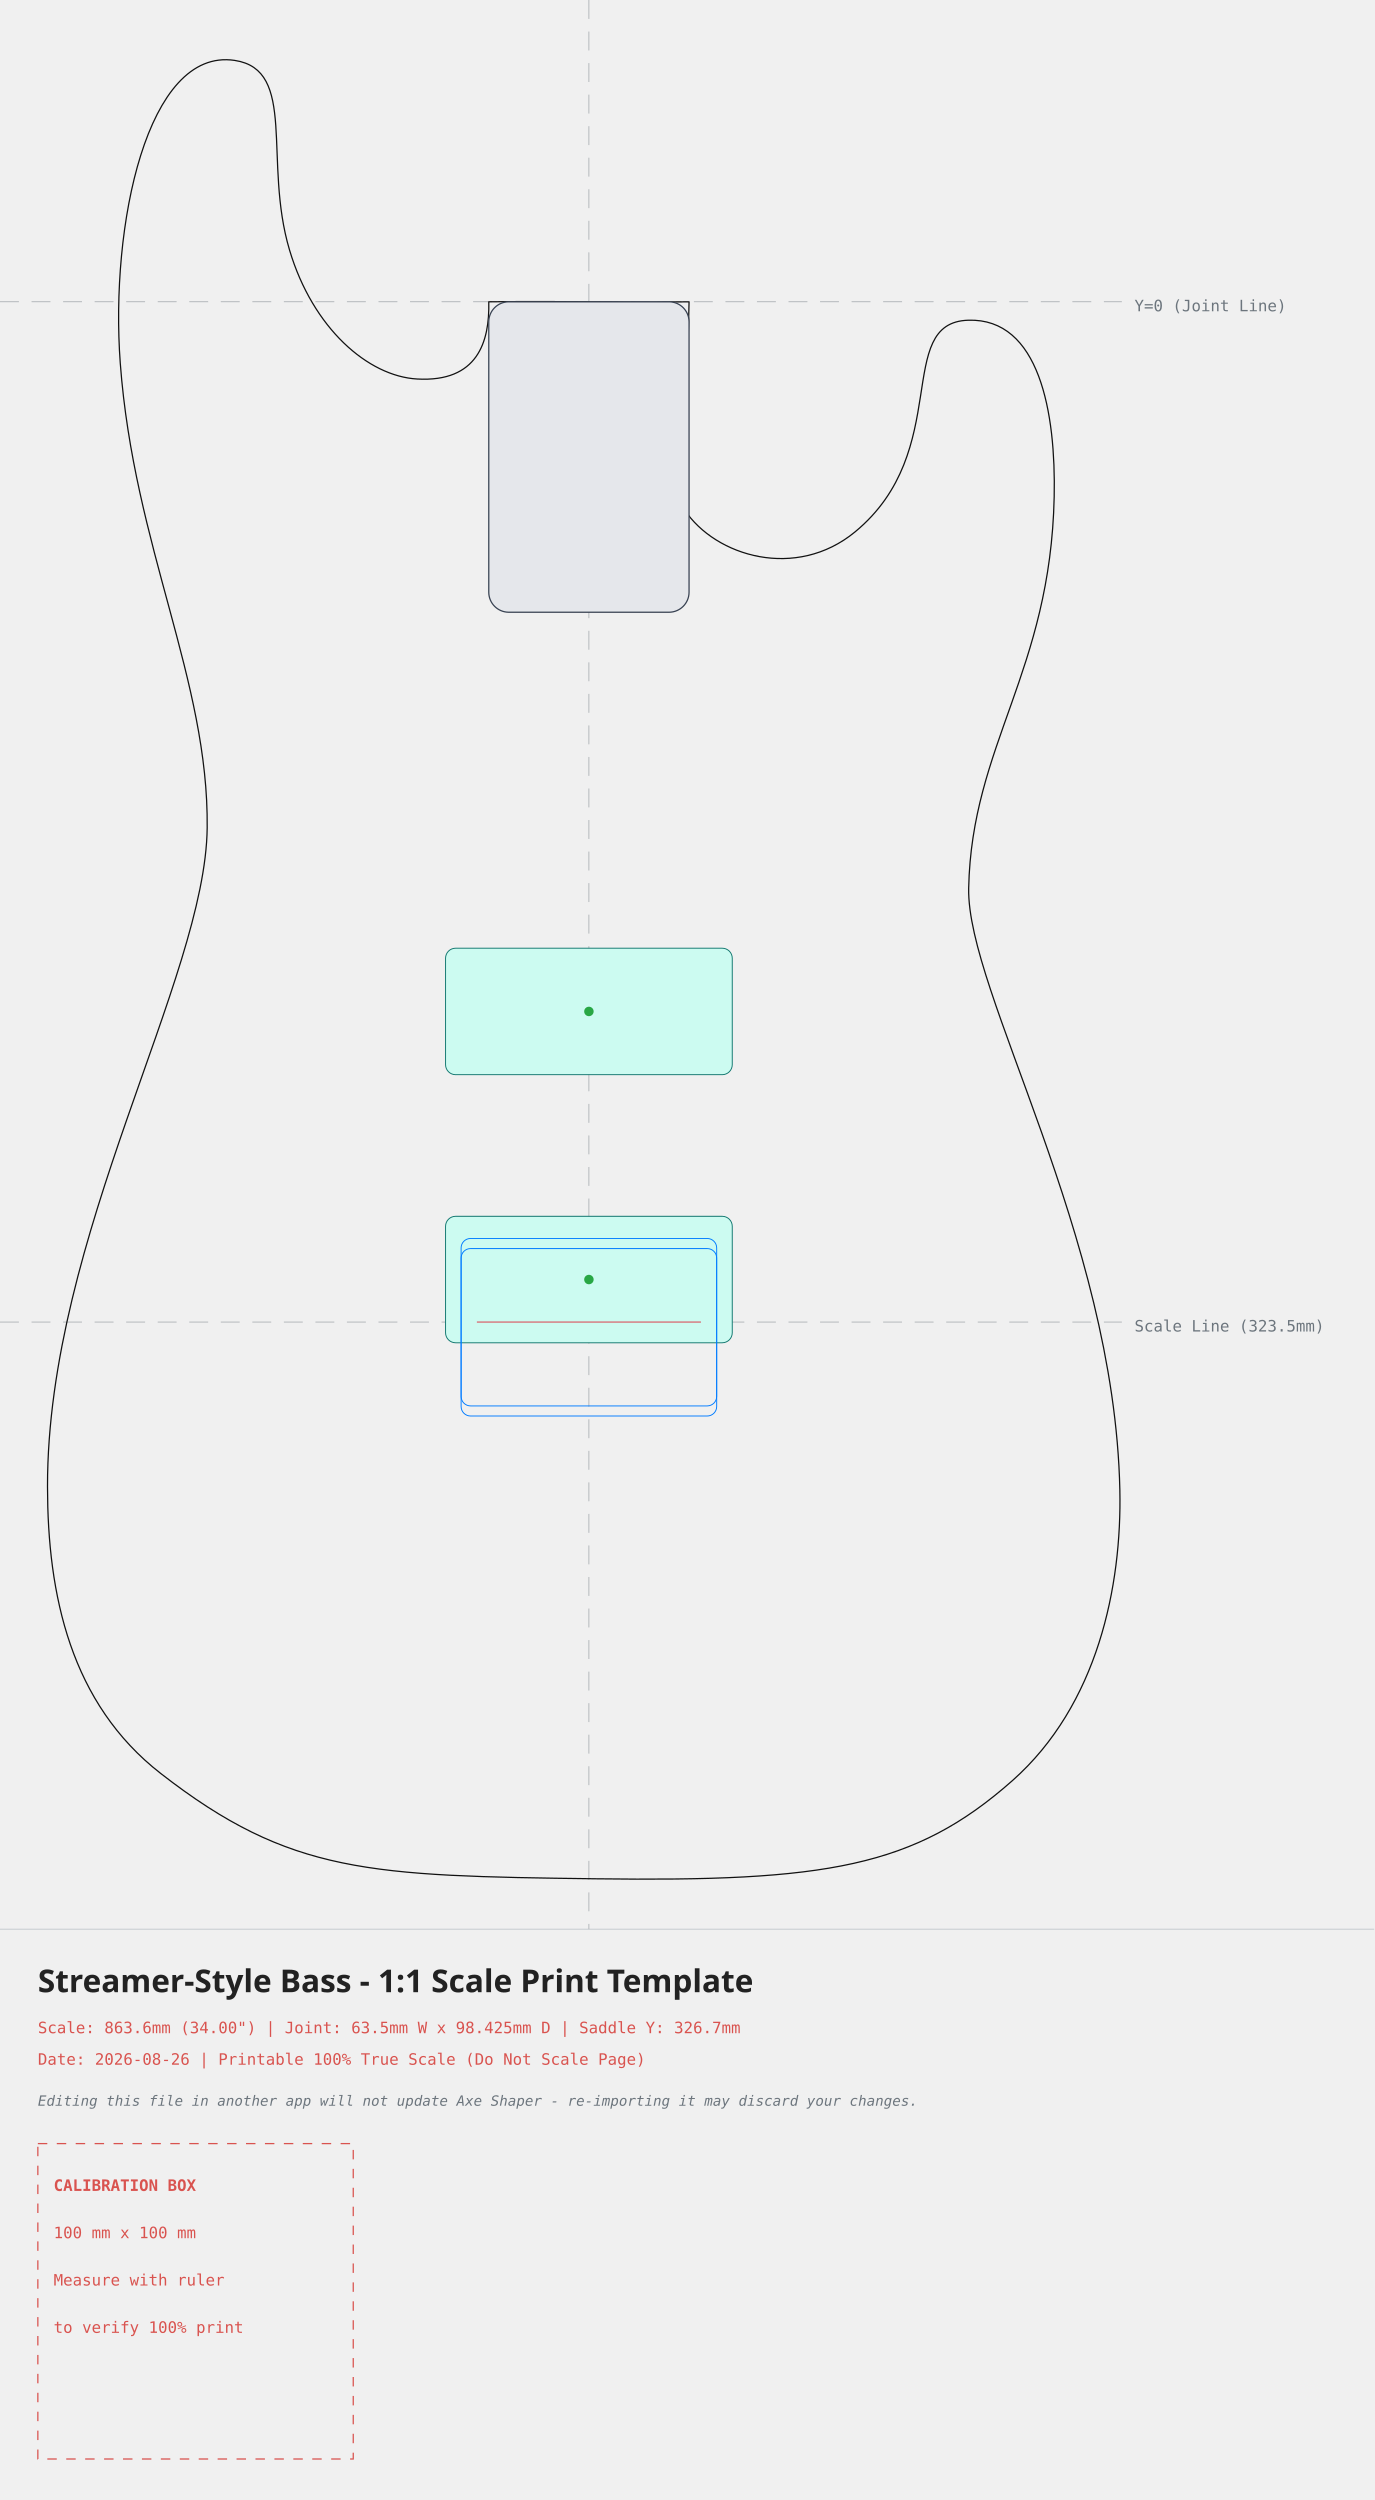
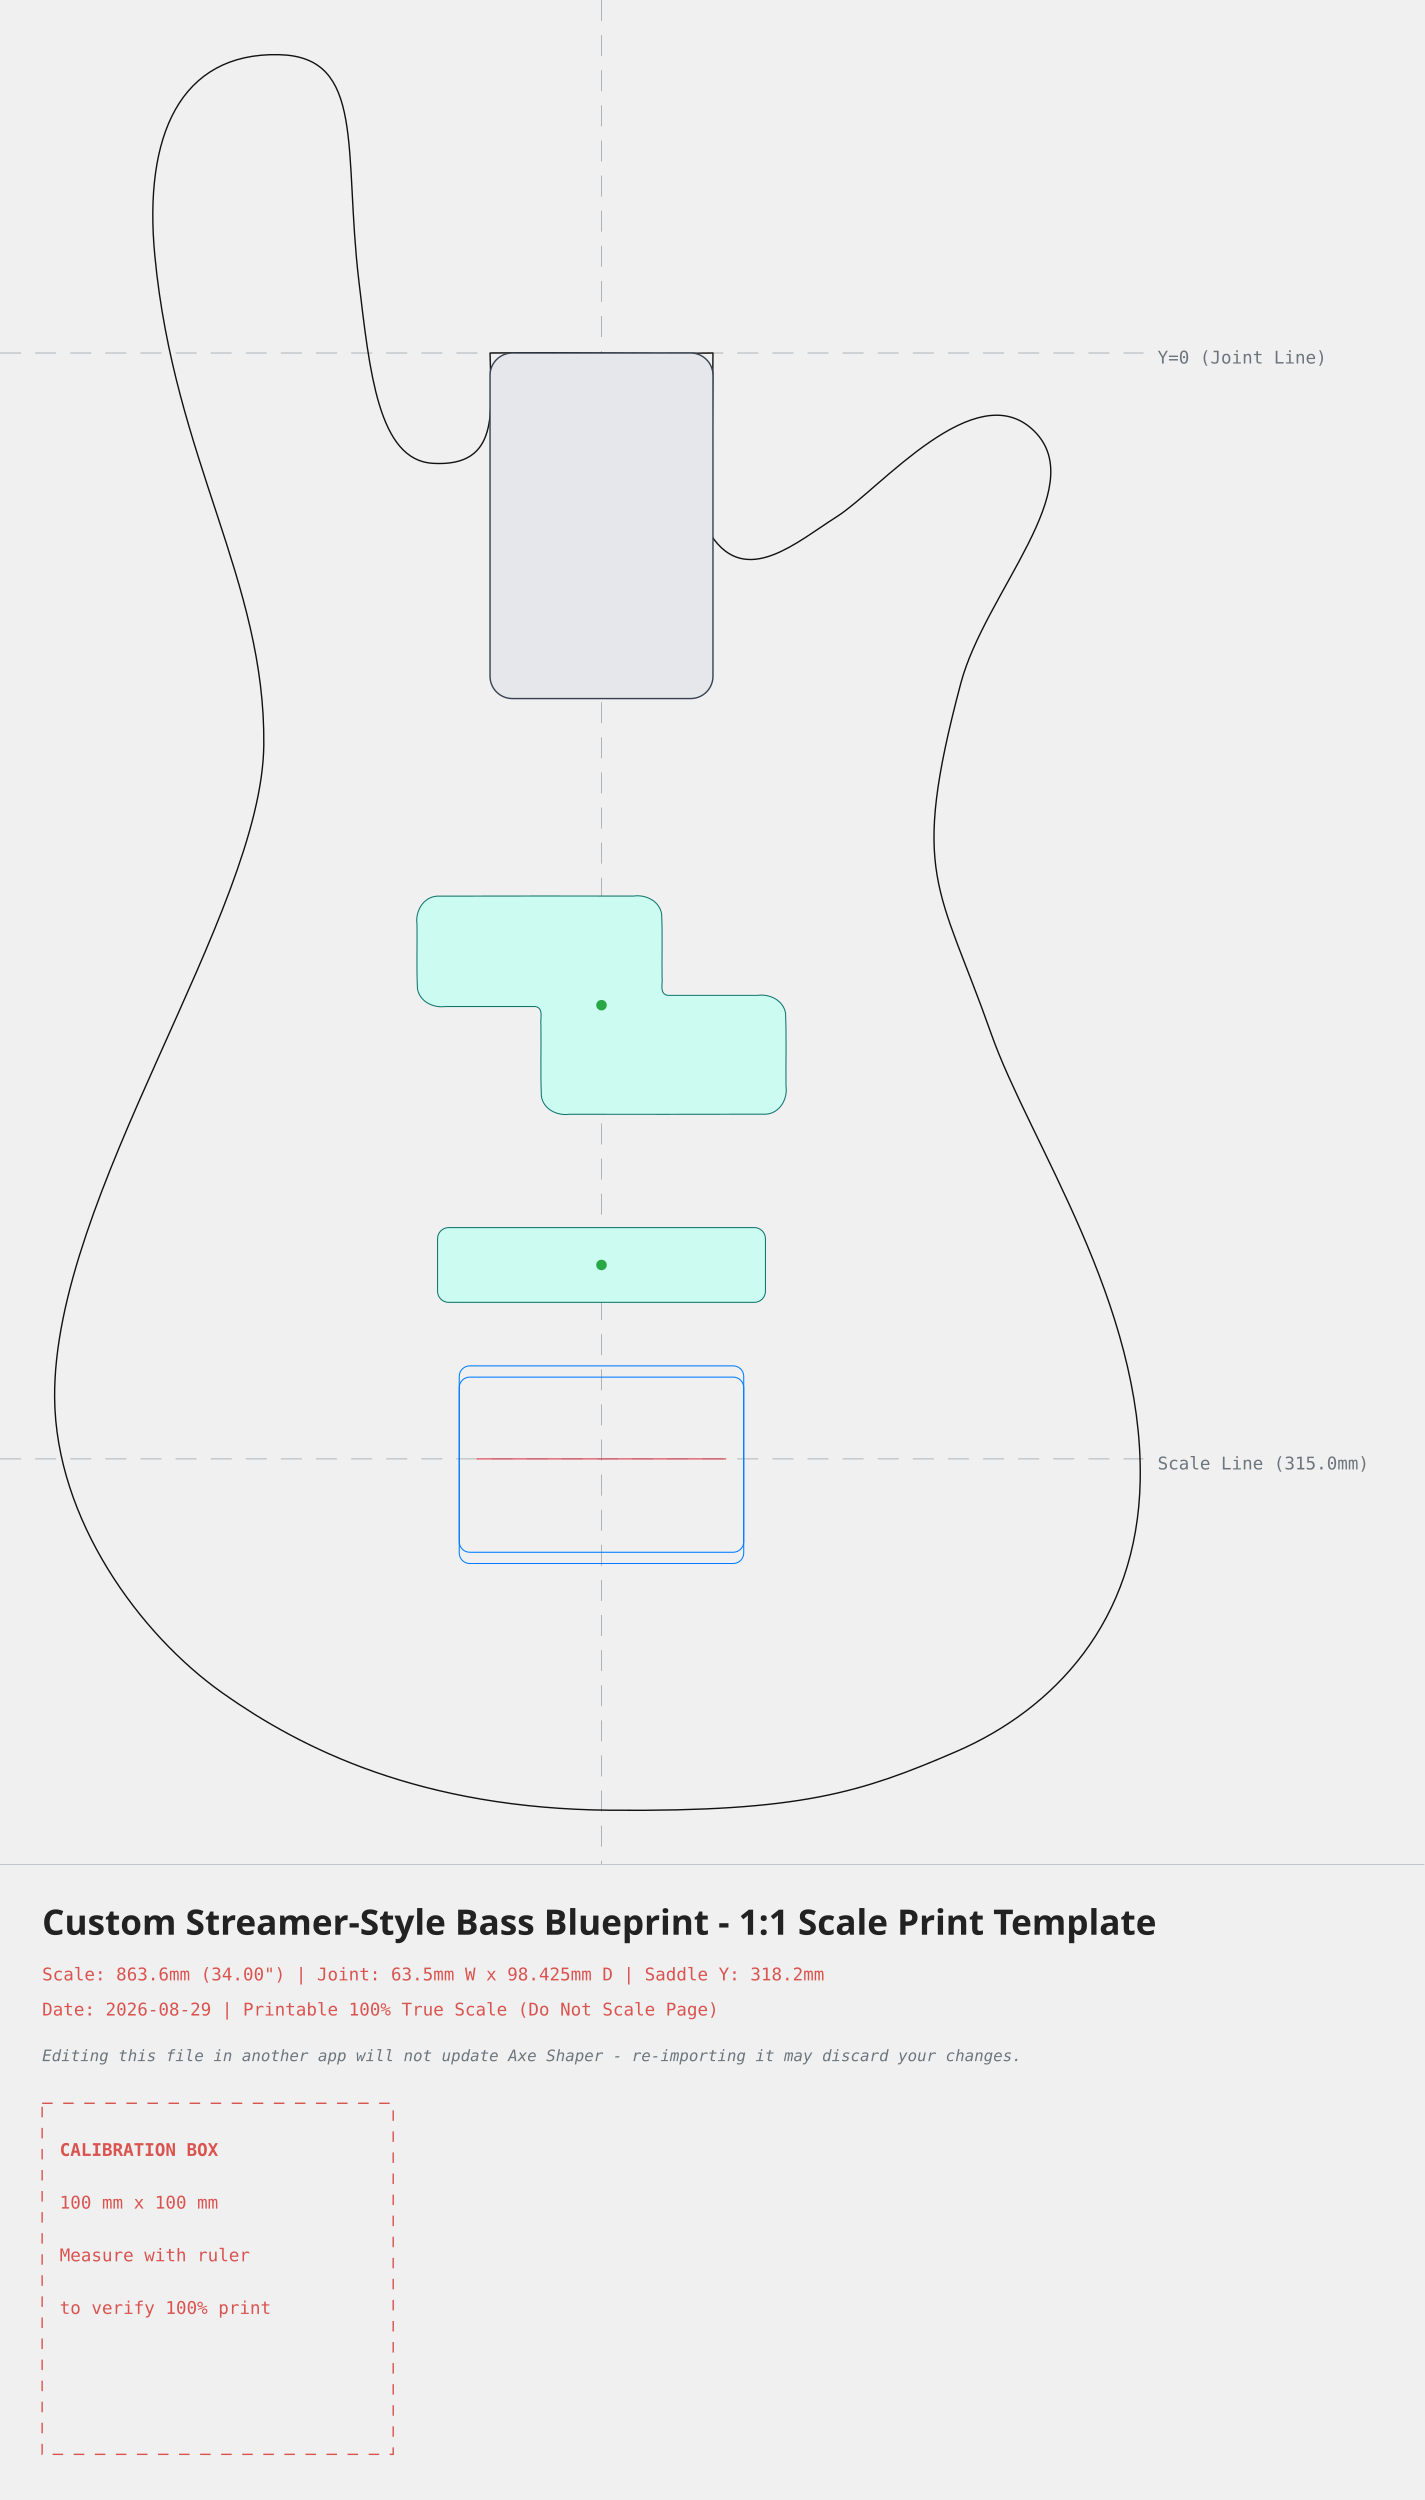
- <svg xmlns="http://www.w3.org/2000/svg" width="435.70mm" height="792.65mm" viewBox="-186.72 -95.69 435.70 792.65">
+ <svg xmlns="http://www.w3.org/2000/svg" width="405.72mm" height="712.09mm" viewBox="-171.33 -100.55 405.72 712.09">
  <style>
    .body-line { fill: none; stroke: #111111; stroke-width: 0.4; stroke-linecap: round; stroke-linejoin: round; }
    .edge-inset { fill: none; stroke: #555555; stroke-width: 0.3; stroke-dasharray: 3,2; }
    .neck-pocket { fill: #e5e7eb; stroke: #374151; stroke-width: 0.4; }
    .pickup-rout { fill: #ccfbf1; stroke: #0f766e; stroke-width: 0.3; }
    .pickup-cover { fill: none; stroke: #111111; stroke-width: 0.3; }
    .bridge-rout { fill: none; stroke: #007bff; stroke-width: 0.3; }
    .back-route { fill: #f3e8ff; stroke: #7e22ce; stroke-width: 0.3; stroke-dasharray: 3,2; }
    .front-route { fill: #ccfbf1; stroke: #0f766e; stroke-width: 0.3; }
    .pickguard { fill: #ffffff; fill-opacity: 0.35; stroke: #6b7280; stroke-width: 0.3; }
    .center-axis { fill: none; stroke: #6c757d; stroke-width: 0.2; stroke-dasharray: 6,4; opacity: 0.7; }
    .calibration-box { fill: none; stroke: #d9534f; stroke-width: 0.4; stroke-dasharray: 3,3; }
    .band-rule { fill: none; stroke: #adb5bd; stroke-width: 0.2; }
    .text-label { font-family: monospace, sans-serif; font-size: 5px; fill: #d9534f; }
    .disclaimer-label { font-family: monospace, sans-serif; font-size: 4.5px; font-style: italic; fill: #6c757d; }
    .axis-label { font-family: monospace, sans-serif; font-size: 5px; fill: #6c757d; }
    .title-label { font-family: sans-serif; font-size: 10px; font-weight: bold; fill: #222222; }
  </style>
  <g>
-     <line x1="0" y1="-95.69" x2="0" y2="515.96" class="center-axis" />
-     <line x1="-186.72" y1="0" x2="168.98" y2="0" class="center-axis" />
-     <text x="172.98" y="3" class="axis-label">Y=0 (Joint Line)</text>
-     <line x1="-186.72" y1="323.48" x2="168.98" y2="323.48" class="center-axis" stroke="#007bff" />
-     <text x="172.98" y="326.48" class="axis-label" fill="#007bff">Scale Line (323.5mm)</text>
-     <path d="M -31.75 0.00 C -31.45 12.72, -35.29 25.55, -54.45 24.48 C -70.04 23.61, -87.54 8.38, -94.92 -16.41 C -103.34 -44.67, -92.34 -73.55, -112.33 -76.54 C -140.13 -80.69, -151.83 -24.12, -148.59 19.44 C -144.24 77.74, -120.52 119.93, -121.03 166.79 C -121.55 214.75, -171.72 296.19, -171.66 375.65 C -171.64 410.13, -164.29 444.42, -135.73 466.63 C -94.68 498.57, -69.37 499.06, 2.08 500.00 C 75.11 500.96, 103.18 496.38, 134.23 468.91 C 161.41 444.87, 168.98 407.10, 168.34 376.76 C 166.62 295.55, 119.72 218.77, 120.41 185.89 C 121.36 140.48, 146.34 117.34, 147.52 61.84 C 148.09 35.10, 142.84 5.11, 120.26 5.84 C 96.51 6.60, 115.61 47.21, 84.37 72.96 C 65.76 88.30, 40.17 80.84, 30.28 65.91 C 30.28 65.91, 31.75 0.00, 31.75 0.00 C 9.57 0.32, -5.05 -0.30, -31.75 0.00 Z" class="body-line" />
+     <line x1="0" y1="-100.55" x2="0" y2="430.54" class="center-axis" />
+     <line x1="-171.33" y1="0" x2="154.39" y2="0" class="center-axis" />
+     <text x="158.39" y="3" class="axis-label">Y=0 (Joint Line)</text>
+     <line x1="-171.33" y1="315.00" x2="154.39" y2="315.00" class="center-axis" stroke="#007bff" />
+     <text x="158.39" y="318.00" class="axis-label" fill="#007bff">Scale Line (315.0mm)</text>
+     <path d="M -31.75 0.00 C -31.45 16.70, -28.83 32.50, -48.00 31.43 C -63.59 30.56, -66.03 5.30, -69.10 -20.38 C -73.54 -57.58, -67.01 -84.48, -91.97 -84.98 C -120.07 -85.55, -130.48 -61.87, -127.23 -27.74 C -121.70 30.46, -95.69 64.80, -96.19 111.67 C -96.71 159.63, -156.33 240.07, -155.77 297.68 C -155.44 332.15, -131.67 364.91, -107.92 381.70 C -85.46 397.58, -51.59 414.61, 2.57 415.07 C 56.74 415.54, 73.91 410.06, 100.96 398.39 C 128.70 386.42, 152.68 361.41, 153.44 321.14 C 154.39 270.72, 121.90 224.86, 110.97 193.83 C 96.03 151.40, 87.73 149.12, 102.33 94.12 C 109.19 68.27, 139.51 38.29, 123.24 22.23 C 106.61 5.80, 79.17 38.95, 66.99 46.64 C 55.77 53.72, 41.16 66.94, 31.27 52.00 C 31.27 52.00, 31.75 0.00, 31.75 0.00 C 9.57 0.32, -5.05 -0.30, -31.75 0.00 Z" class="body-line" />
    <rect x="-31.75" y="0" width="63.5" height="98.425" rx="6.35" ry="6.35" class="neck-pocket" />
-     <g transform="translate(0, 225) rotate(0)">
-       <path d="M -42.27 -20.05 C -42.27 -20.05, 42.27 -20.05, 42.27 -20.05 C 44.03 -20.05, 45.45 -18.63, 45.45 -16.88 C 45.45 -16.88, 45.45 16.88, 45.45 16.88 C 45.45 18.63, 44.03 20.05, 42.27 20.05 C 42.27 20.05, -42.27 20.05, -42.27 20.05 C -44.03 20.05, -45.45 18.63, -45.45 16.88 C -45.45 16.88, -45.45 -16.88, -45.45 -16.88 C -45.45 -18.63, -44.03 -20.05, -42.27 -20.05 Z" class="pickup-rout" />
+     <g transform="translate(0, 185.758) rotate(0)">
+       <path d="M -18.83 0.39 C -16.36 0.86, -17.51 3.86, -17.25 5.64 C -17.16 12.43, -17.41 19.24, -17.12 26.01 C -16.49 29.69, -12.62 31.55, -9.19 31.08 C 9.49 31.06, 28.17 31.13, 46.85 31.05 C 50.82 30.78, 53.10 26.68, 52.55 23.02 C 52.47 16.11, 52.72 9.18, 52.42 2.28 C 51.80 -1.39, 47.93 -3.26, 44.49 -2.79 C 35.94 -2.79, 27.39 -2.79, 18.83 -2.79 C 16.36 -3.25, 17.51 -6.25, 17.25 -8.04 C 17.17 -14.03, 17.41 -20.04, 17.12 -26.01 C 16.49 -29.69, 12.62 -31.55, 9.18 -31.08 C -9.50 -31.06, -28.17 -31.13, -46.85 -31.05 C -50.82 -30.78, -53.10 -26.68, -52.55 -23.02 C -52.47 -16.91, -52.71 -10.78, -52.42 -4.68 C -51.80 -1.01, -47.93 0.86, -44.49 0.39 C -35.94 0.39, -27.39 0.39, -18.83 0.39 Z" class="pickup-rout" />
      <circle cx="0" cy="0" r="1.5" fill="#28a745" />
    </g>
-     <g transform="translate(0, 310) rotate(0)">
-       <path d="M -42.27 -20.05 C -42.27 -20.05, 42.27 -20.05, 42.27 -20.05 C 44.03 -20.05, 45.45 -18.63, 45.45 -16.88 C 45.45 -16.88, 45.45 16.88, 45.45 16.88 C 45.45 18.63, 44.03 20.05, 42.27 20.05 C 42.27 20.05, -42.27 20.05, -42.27 20.05 C -44.03 20.05, -45.45 18.63, -45.45 16.88 C -45.45 16.88, -45.45 -16.88, -45.45 -16.88 C -45.45 -18.63, -44.03 -20.05, -42.27 -20.05 Z" class="pickup-rout" />
+     <g transform="translate(0, 259.7573) rotate(0)">
+       <path d="M -43.52 -10.65 C -43.52 -10.65, 43.52 -10.65, 43.52 -10.65 C 45.28 -10.65, 46.70 -9.23, 46.70 -7.47 C 46.70 -7.47, 46.70 7.47, 46.70 7.47 C 46.70 9.23, 45.28 10.65, 43.52 10.65 C 43.52 10.65, -43.52 10.65, -43.52 10.65 C -45.28 10.65, -46.70 9.23, -46.70 7.47 C -46.70 7.47, -46.70 -7.47, -46.70 -7.47 C -46.70 -9.23, -45.28 -10.65, -43.52 -10.65 Z" class="pickup-rout" />
      <circle cx="0" cy="0" r="1.5" fill="#28a745" />
    </g>
    <g id="bridge-hardware">
-       <rect x="-40.52" y="296.98" width="81.03" height="53.09" rx="3.00" ry="3.00" class="bridge-rout" />
-       <rect x="-40.52" y="300.18" width="81.03" height="53.09" rx="3.00" ry="3.00" class="bridge-rout" />
-       <line x1="-35.52" y1="323.48" x2="35.52" y2="323.48" stroke="#dc3545" stroke-width="0.3" />
-       <g transform="translate(0, 326.68)" />
+       <rect x="-40.52" y="288.50" width="81.03" height="53.09" rx="3.00" ry="3.00" class="bridge-rout" />
+       <rect x="-40.52" y="291.70" width="81.03" height="53.09" rx="3.00" ry="3.00" class="bridge-rout" />
+       <line x1="-35.52" y1="315.00" x2="35.52" y2="315.00" stroke="#dc3545" stroke-width="0.3" />
+       <g transform="translate(0, 318.20)" />
    </g>
  </g>
  <g>
-     <line x1="-186.72" y1="515.96" x2="248.98" y2="515.96" class="band-rule" />
-     <text x="-174.72" y="535.96" class="title-label">Streamer-Style Bass - 1:1 Scale Print Template</text>
-     <text x="-174.72" y="548.96" class="text-label">Scale: 863.6mm (34.00") | Joint: 63.5mm W x 98.425mm D | Saddle Y: 326.7mm</text>
-     <text x="-174.72" y="558.96" class="text-label">Date: 2026-08-26 | Printable 100% True Scale (Do Not Scale Page)</text>
-     <text x="-174.72" y="571.96" class="disclaimer-label">Editing this file in another app will not update Axe Shaper - re-importing it may discard your changes.</text>
-     <g transform="translate(-174.72, 583.96)">
+     <line x1="-171.33" y1="430.54" x2="234.39" y2="430.54" class="band-rule" />
+     <text x="-159.33" y="450.54" class="title-label">Custom Streamer-Style Bass Blueprint - 1:1 Scale Print Template</text>
+     <text x="-159.33" y="463.54" class="text-label">Scale: 863.6mm (34.00") | Joint: 63.5mm W x 98.425mm D | Saddle Y: 318.2mm</text>
+     <text x="-159.33" y="473.54" class="text-label">Date: 2026-08-29 | Printable 100% True Scale (Do Not Scale Page)</text>
+     <text x="-159.33" y="486.54" class="disclaimer-label">Editing this file in another app will not update Axe Shaper - re-importing it may discard your changes.</text>
+     <g transform="translate(-159.33, 498.54)">
      <rect x="0" y="0" width="100" height="100" class="calibration-box" />
      <text x="5" y="15" class="text-label" font-weight="bold">CALIBRATION BOX</text>
      <text x="5" y="30" class="text-label">100 mm x 100 mm</text>
      <text x="5" y="45" class="text-label">Measure with ruler</text>
      <text x="5" y="60" class="text-label">to verify 100% print</text>
    </g>
  </g>
</svg>
